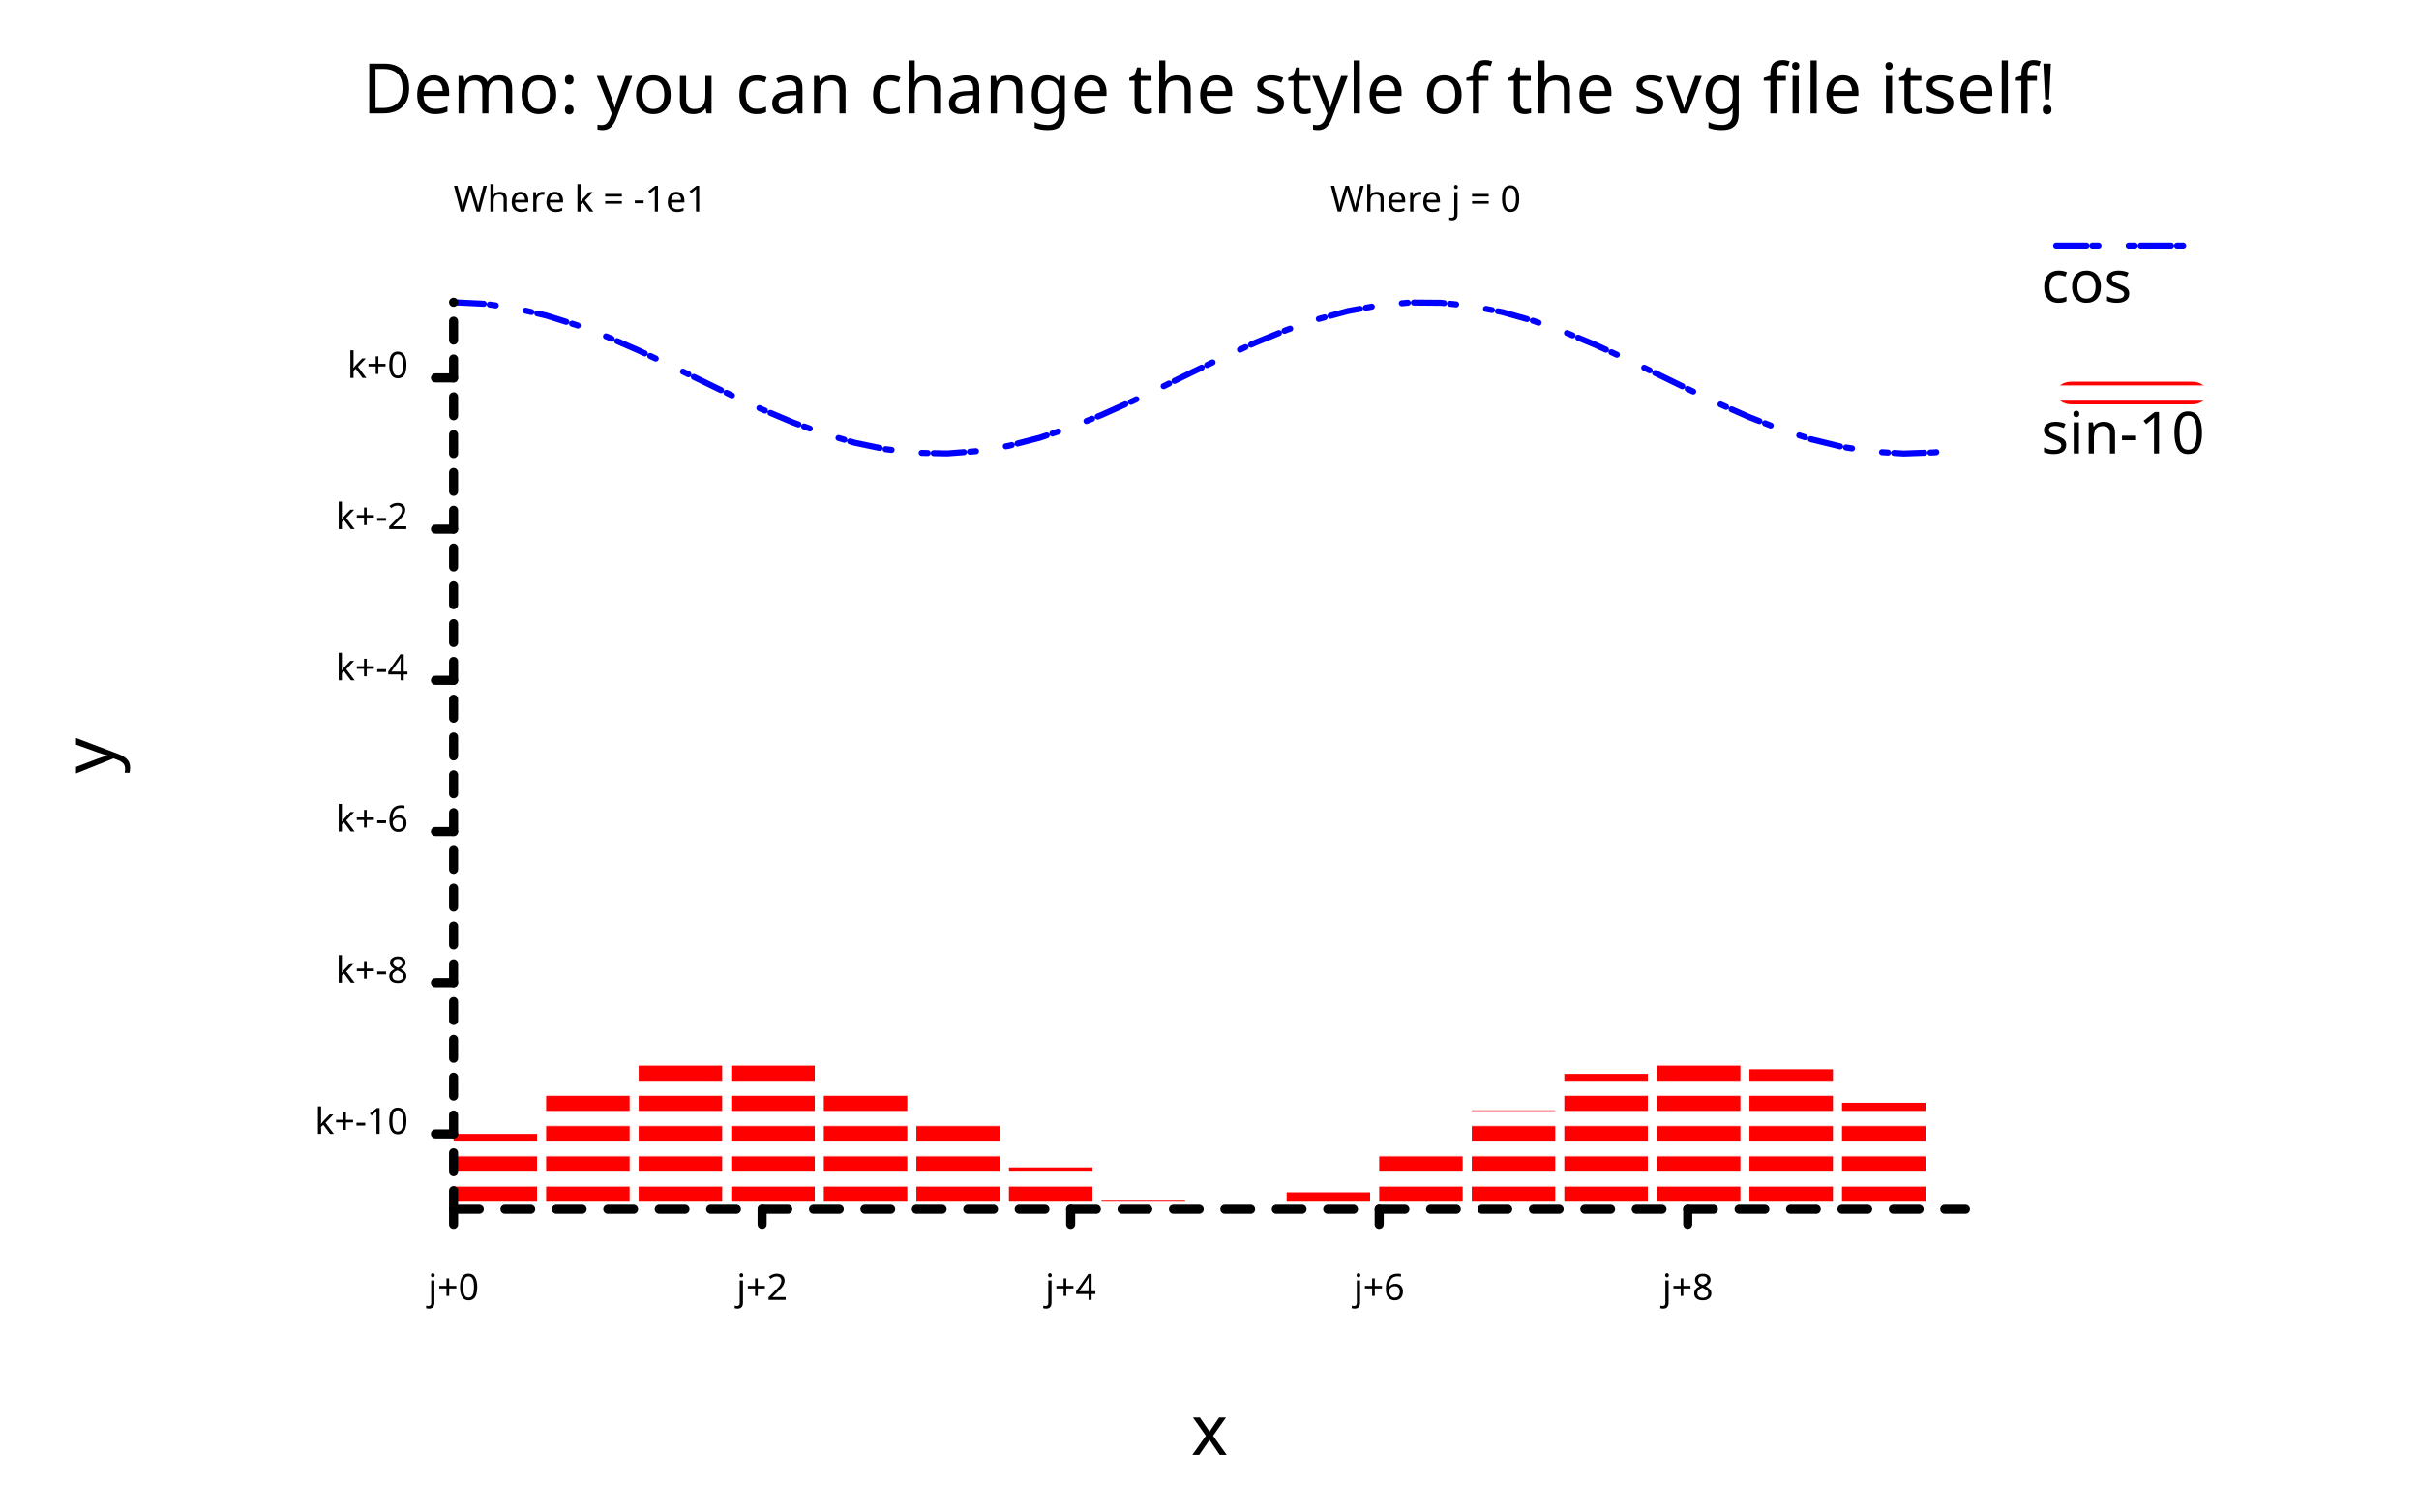
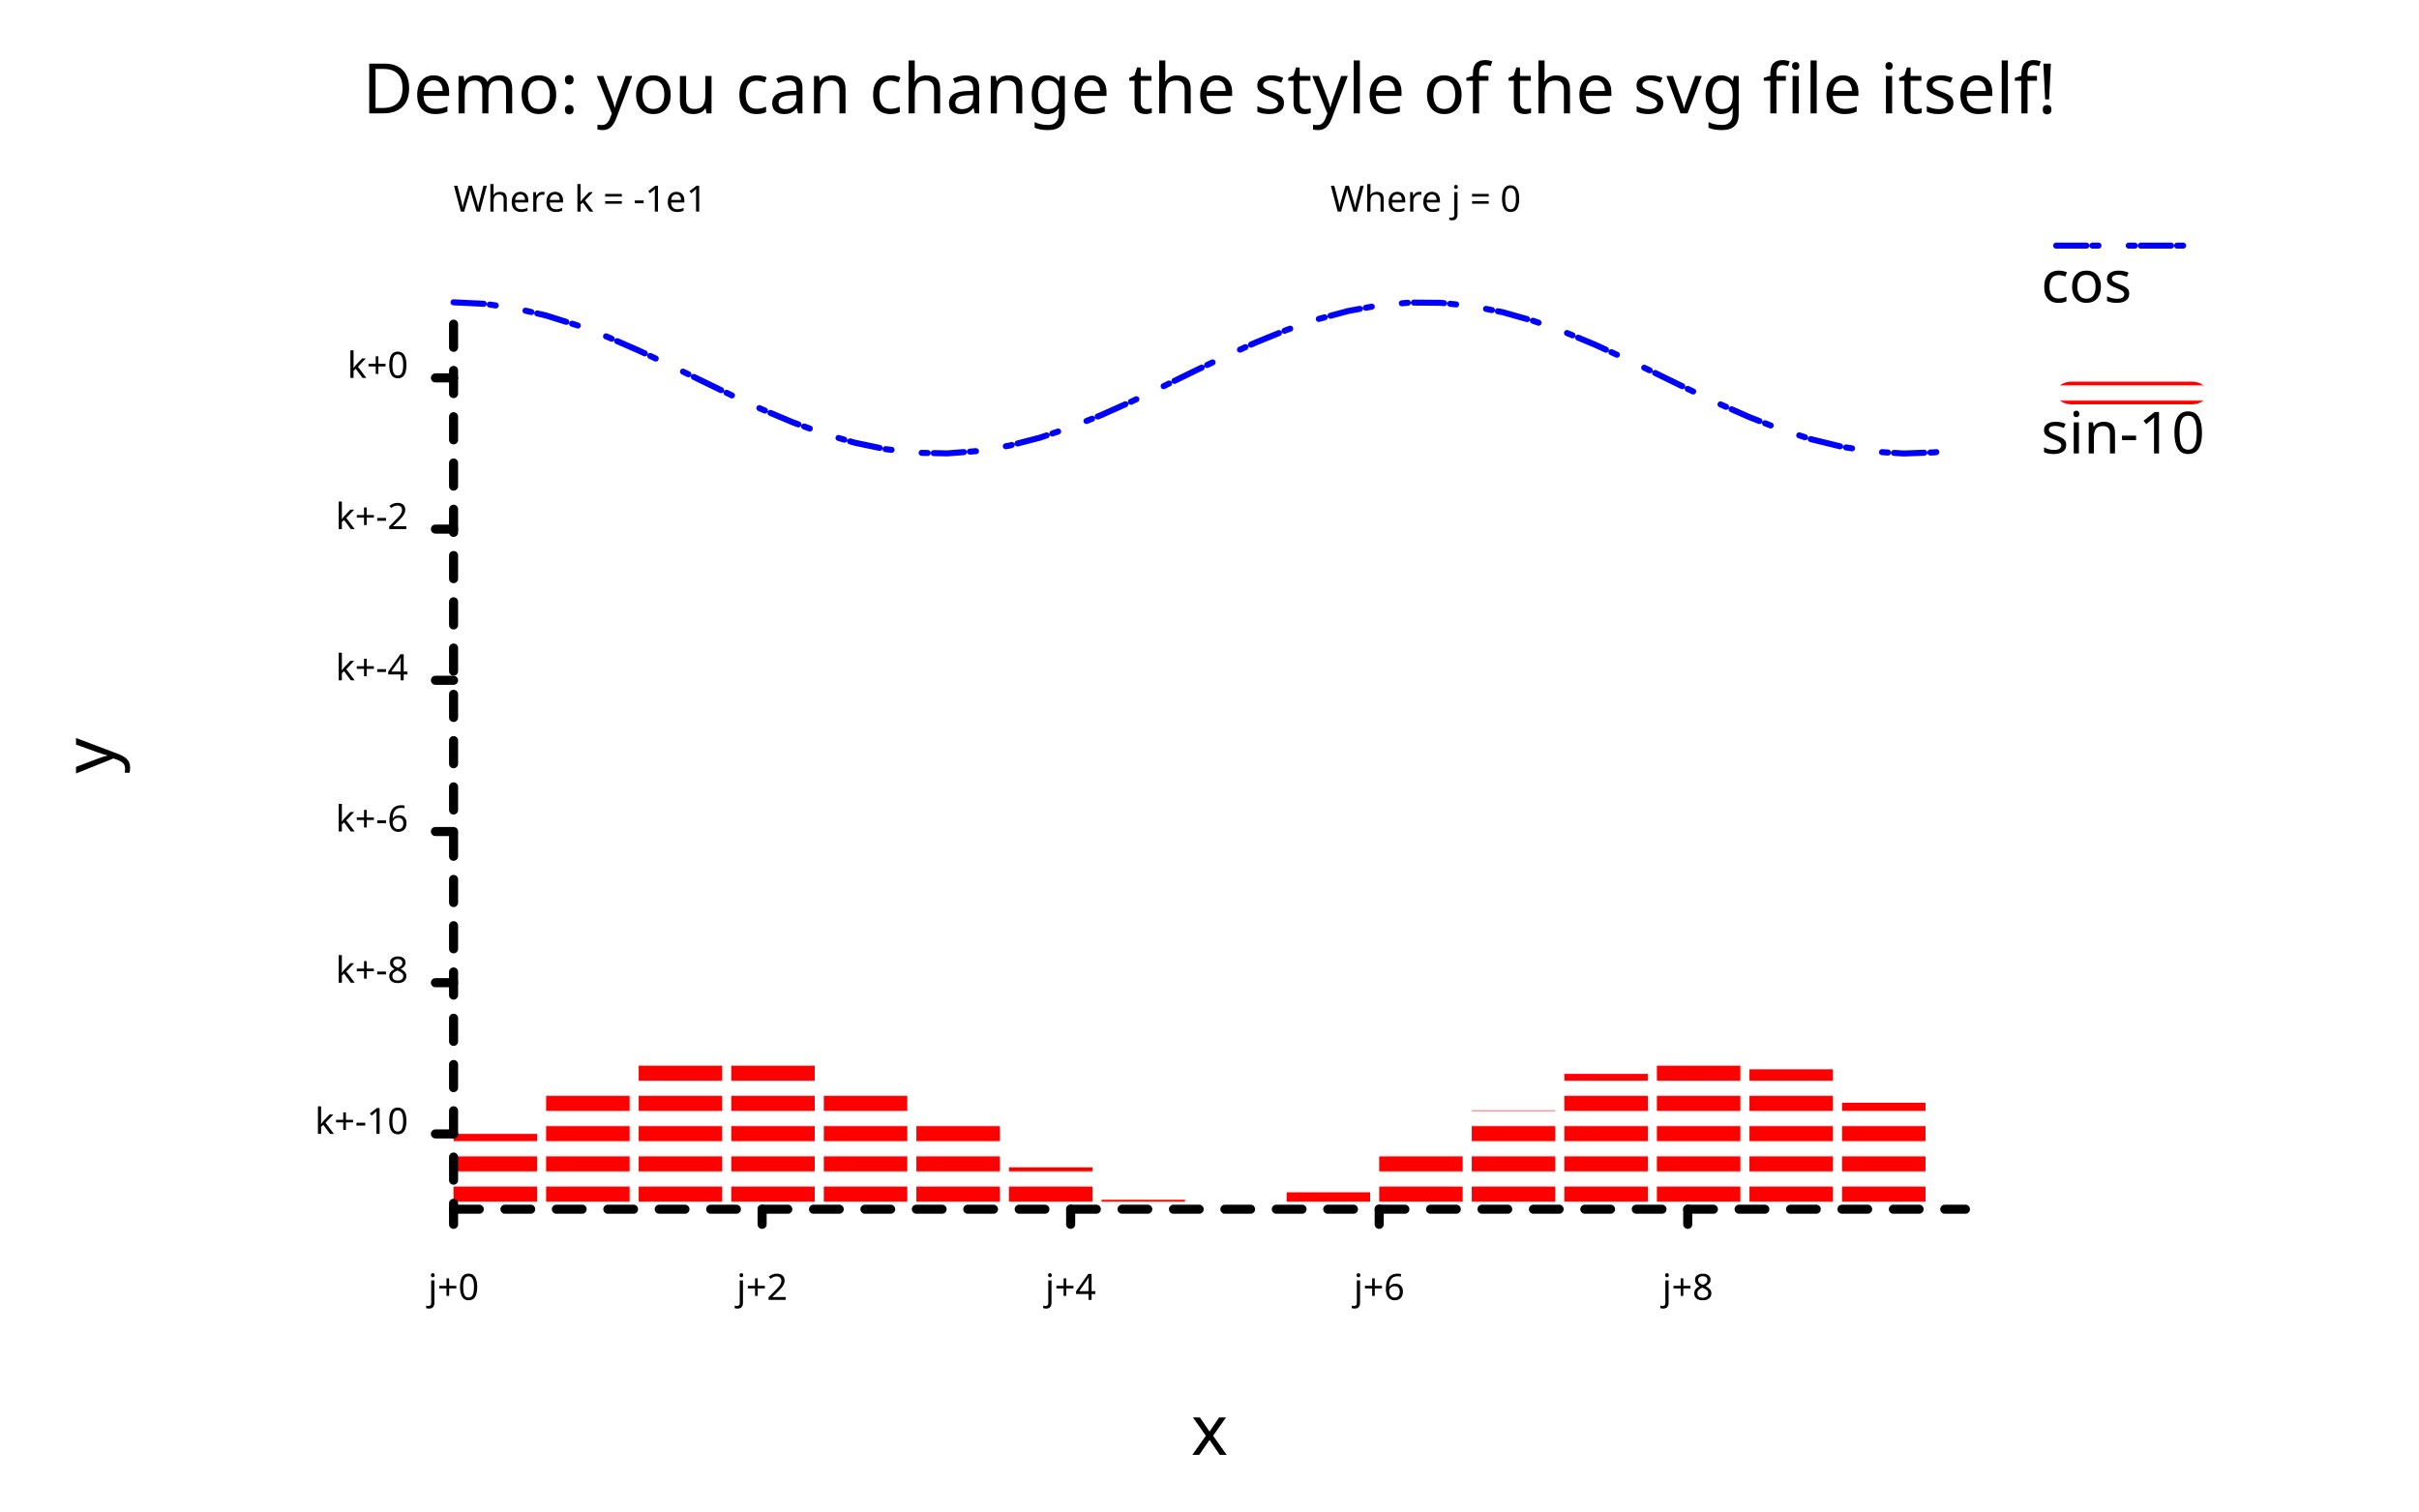
<svg xmlns="http://www.w3.org/2000/svg" width="800" class="poloto_background poloto" height="500" viewBox="0 0 800 500">
  <style>.poloto { stroke-linecap:round; stroke-linejoin:round; font-family: 'Tahoma', sans-serif; stroke-width:2; } .scatter{stroke-width:7} .poloto_text{fill: black;} .poloto_axis_lines{stroke: black;stroke-width:3;fill:none;stroke-dasharray:none} .poloto_background{background-color: AliceBlue;} .poloto0stroke{stroke:  blue;} .poloto1stroke{stroke:  red;} .poloto2stroke{stroke:  green;} .poloto3stroke{stroke:  gold;} .poloto4stroke{stroke:  aqua;} .poloto5stroke{stroke:  lime;} .poloto6stroke{stroke:  orange;} .poloto7stroke{stroke:  chocolate;} .poloto0fill{fill:blue;} .poloto1fill{fill:red;} .poloto2fill{fill:green;} .poloto3fill{fill:gold;} .poloto4fill{fill:aqua;} .poloto5fill{fill:lime;} .poloto6fill{fill:orange;} .poloto7fill{fill:chocolate;}</style>
  <defs>
    <pattern id="pattern" patternUnits="userSpaceOnUse" width="50" height="50">
      <circle cx="25" cy="25" r="25" fill="black" fill-opacity="0.2" />
    </pattern>
    <pattern id="pattern2" patternUnits="userSpaceOnUse" width="10" height="10">
      <line x1="0" y1="5" x2="10" y2="5" stroke="red" stroke-width="5" />
    </pattern>
  </defs>
  <style>
        .poloto_background.poloto_background{
            fill: url(#pattern);
        }
        .poloto0stroke.poloto0stroke{
            stroke-dasharray:10 2 2;
        }
        .poloto1fill.poloto1fill{
            fill: url(#pattern2);
        }
        </style>
  <text class="poloto_text" alignment-baseline="middle" text-anchor="start" font-size="large" x="675" y="100">cos</text>
  <line class="poloto0stroke poloto0legend" stroke="black" x1="680" x2="730" y1="81.25" y2="81.25" />
  <path class="poloto0stroke" fill="none" stroke="black" d=" M 150 100 L 160.204 100.498 L 170.408 101.974 L 180.612 104.368 L 190.816 107.585 L 201.02 111.496 L 211.224 115.946 L 221.429 120.757 L 231.633 125.738 L 241.837 130.69 L 252.041 135.415 L 262.245 139.725 L 272.449 143.449 L 282.653 146.437 L 292.857 148.571 L 303.061 149.766 L 313.265 149.973 L 323.469 149.186 L 333.673 147.434 L 343.878 144.789 L 354.082 141.354 L 364.286 137.268 L 374.49 132.694 L 384.694 127.813 L 394.898 122.82 L 405.102 117.914 L 415.306 113.291 L 425.51 109.136 L 435.714 105.613 L 445.918 102.863 L 456.122 100.996 L 466.327 100.086 L 476.531 100.17 L 486.735 101.245 L 496.939 103.266 L 507.143 106.154 L 517.347 109.794 L 527.551 114.041 L 537.755 118.724 L 547.959 123.659 L 558.163 128.647 L 568.367 133.49 L 578.571 137.994 L 588.776 141.981 L 598.98 145.292 L 609.184 147.794 L 619.388 149.387 L 629.592 150.008 L 639.796 149.633 L 650 148.276" />
  <text class="poloto_text" alignment-baseline="middle" text-anchor="start" font-size="large" x="675" y="150">sin-10</text>
  <rect class="poloto1fill poloto1legend" x="680" y="126.25" width="50" height="7.5" rx="5" ry="5" />
  <g class="poloto1fill">
    <rect x="150" y="375.088" width="27.612" height="24.912" />
    <rect x="180.612" y="360.967" width="27.612" height="39.033" />
    <rect x="211.224" y="351.779" width="27.612" height="48.221" />
    <rect x="241.837" y="350.734" width="27.612" height="49.266" />
    <rect x="272.449" y="358.196" width="27.612" height="41.804" />
    <rect x="303.061" y="371.559" width="27.612" height="28.441" />
    <rect x="333.673" y="386.154" width="27.612" height="13.846" />
    <rect x="364.286" y="396.884" width="27.612" height="3.116" />
    <rect x="394.898" y="400" width="27.612" height="0" />
    <rect x="425.51" y="394.413" width="27.612" height="5.587" />
    <rect x="456.122" y="382.076" width="27.612" height="17.924" />
    <rect x="486.735" y="367.297" width="27.612" height="32.703" />
    <rect x="517.347" y="355.24" width="27.612" height="44.76" />
    <rect x="547.959" y="350.116" width="27.612" height="49.884" />
    <rect x="578.571" y="353.716" width="27.612" height="46.284" />
    <rect x="609.184" y="364.782" width="27.612" height="35.218" />
  </g>
  <text class="poloto_text" alignment-baseline="start" text-anchor="middle" font-size="x-large" x="400" y="37.5">Demo: you can change the style of the svg file itself!</text>
  <text class="poloto_text" alignment-baseline="start" text-anchor="middle" font-size="x-large" x="400" y="481.25">x</text>
  <text class="poloto_text" alignment-baseline="start" text-anchor="middle" font-size="x-large" transform="rotate(-90,37.5,250)" x="37.5" y="250">y</text>
  <text class="poloto_text" alignment-baseline="middle" text-anchor="start" x="440" y="70"> Where j = 0</text>
  <line class="poloto_axis_lines" stroke="black" x1="150" x2="150" y1="400" y2="405" />
  <text class="poloto_text" alignment-baseline="start" text-anchor="middle" x="150" y="430"> j+0</text>
  <line class="poloto_axis_lines" stroke="black" x1="252.041" x2="252.041" y1="400" y2="405" />
  <text class="poloto_text" alignment-baseline="start" text-anchor="middle" x="252.041" y="430"> j+2</text>
  <line class="poloto_axis_lines" stroke="black" x1="354.082" x2="354.082" y1="400" y2="405" />
  <text class="poloto_text" alignment-baseline="start" text-anchor="middle" x="354.082" y="430"> j+4</text>
  <line class="poloto_axis_lines" stroke="black" x1="456.122" x2="456.122" y1="400" y2="405" />
  <text class="poloto_text" alignment-baseline="start" text-anchor="middle" x="456.122" y="430"> j+6</text>
  <line class="poloto_axis_lines" stroke="black" x1="558.163" x2="558.163" y1="400" y2="405" />
  <text class="poloto_text" alignment-baseline="start" text-anchor="middle" x="558.163" y="430"> j+8</text>
  <text class="poloto_text" alignment-baseline="middle" text-anchor="start" x="150" y="70"> Where k = -1e1</text>
  <line class="poloto_axis_lines" stroke="black" x1="150" x2="144" y1="375.088" y2="375.088" />
  <text class="poloto_text" alignment-baseline="middle" text-anchor="end" x="135" y="375.088"> k+-10</text>
  <line class="poloto_axis_lines" stroke="black" x1="150" x2="144" y1="325.072" y2="325.072" />
  <text class="poloto_text" alignment-baseline="middle" text-anchor="end" x="135" y="325.072"> k+-8</text>
  <line class="poloto_axis_lines" stroke="black" x1="150" x2="144" y1="275.056" y2="275.056" />
  <text class="poloto_text" alignment-baseline="middle" text-anchor="end" x="135" y="275.056"> k+-6</text>
  <line class="poloto_axis_lines" stroke="black" x1="150" x2="144" y1="225.04" y2="225.04" />
  <text class="poloto_text" alignment-baseline="middle" text-anchor="end" x="135" y="225.04"> k+-4</text>
  <line class="poloto_axis_lines" stroke="black" x1="150" x2="144" y1="175.024" y2="175.024" />
  <text class="poloto_text" alignment-baseline="middle" text-anchor="end" x="135" y="175.024"> k+-2</text>
  <line class="poloto_axis_lines" stroke="black" x1="150" x2="144" y1="125.008" y2="125.008" />
  <text class="poloto_text" alignment-baseline="middle" text-anchor="end" x="135" y="125.008"> k+0</text>
  <path stroke="black" fill="none" class="poloto_axis_lines" style="stroke-dasharray:8.503;stroke-dashoffset:-0;" d=" M 150 400 L 650 400" />
-   <path stroke="black" fill="none" class="poloto_axis_lines" style="stroke-dasharray:6.252;stroke-dashoffset:-24.912;" d=" M 150 400 L 150 100" />
+   <path stroke="black" fill="none" class="poloto_axis_lines" style="stroke-dasharray:7.653;stroke-dashoffset:-24.912;" d=" M 150 400 L 150 100" />
</svg>
